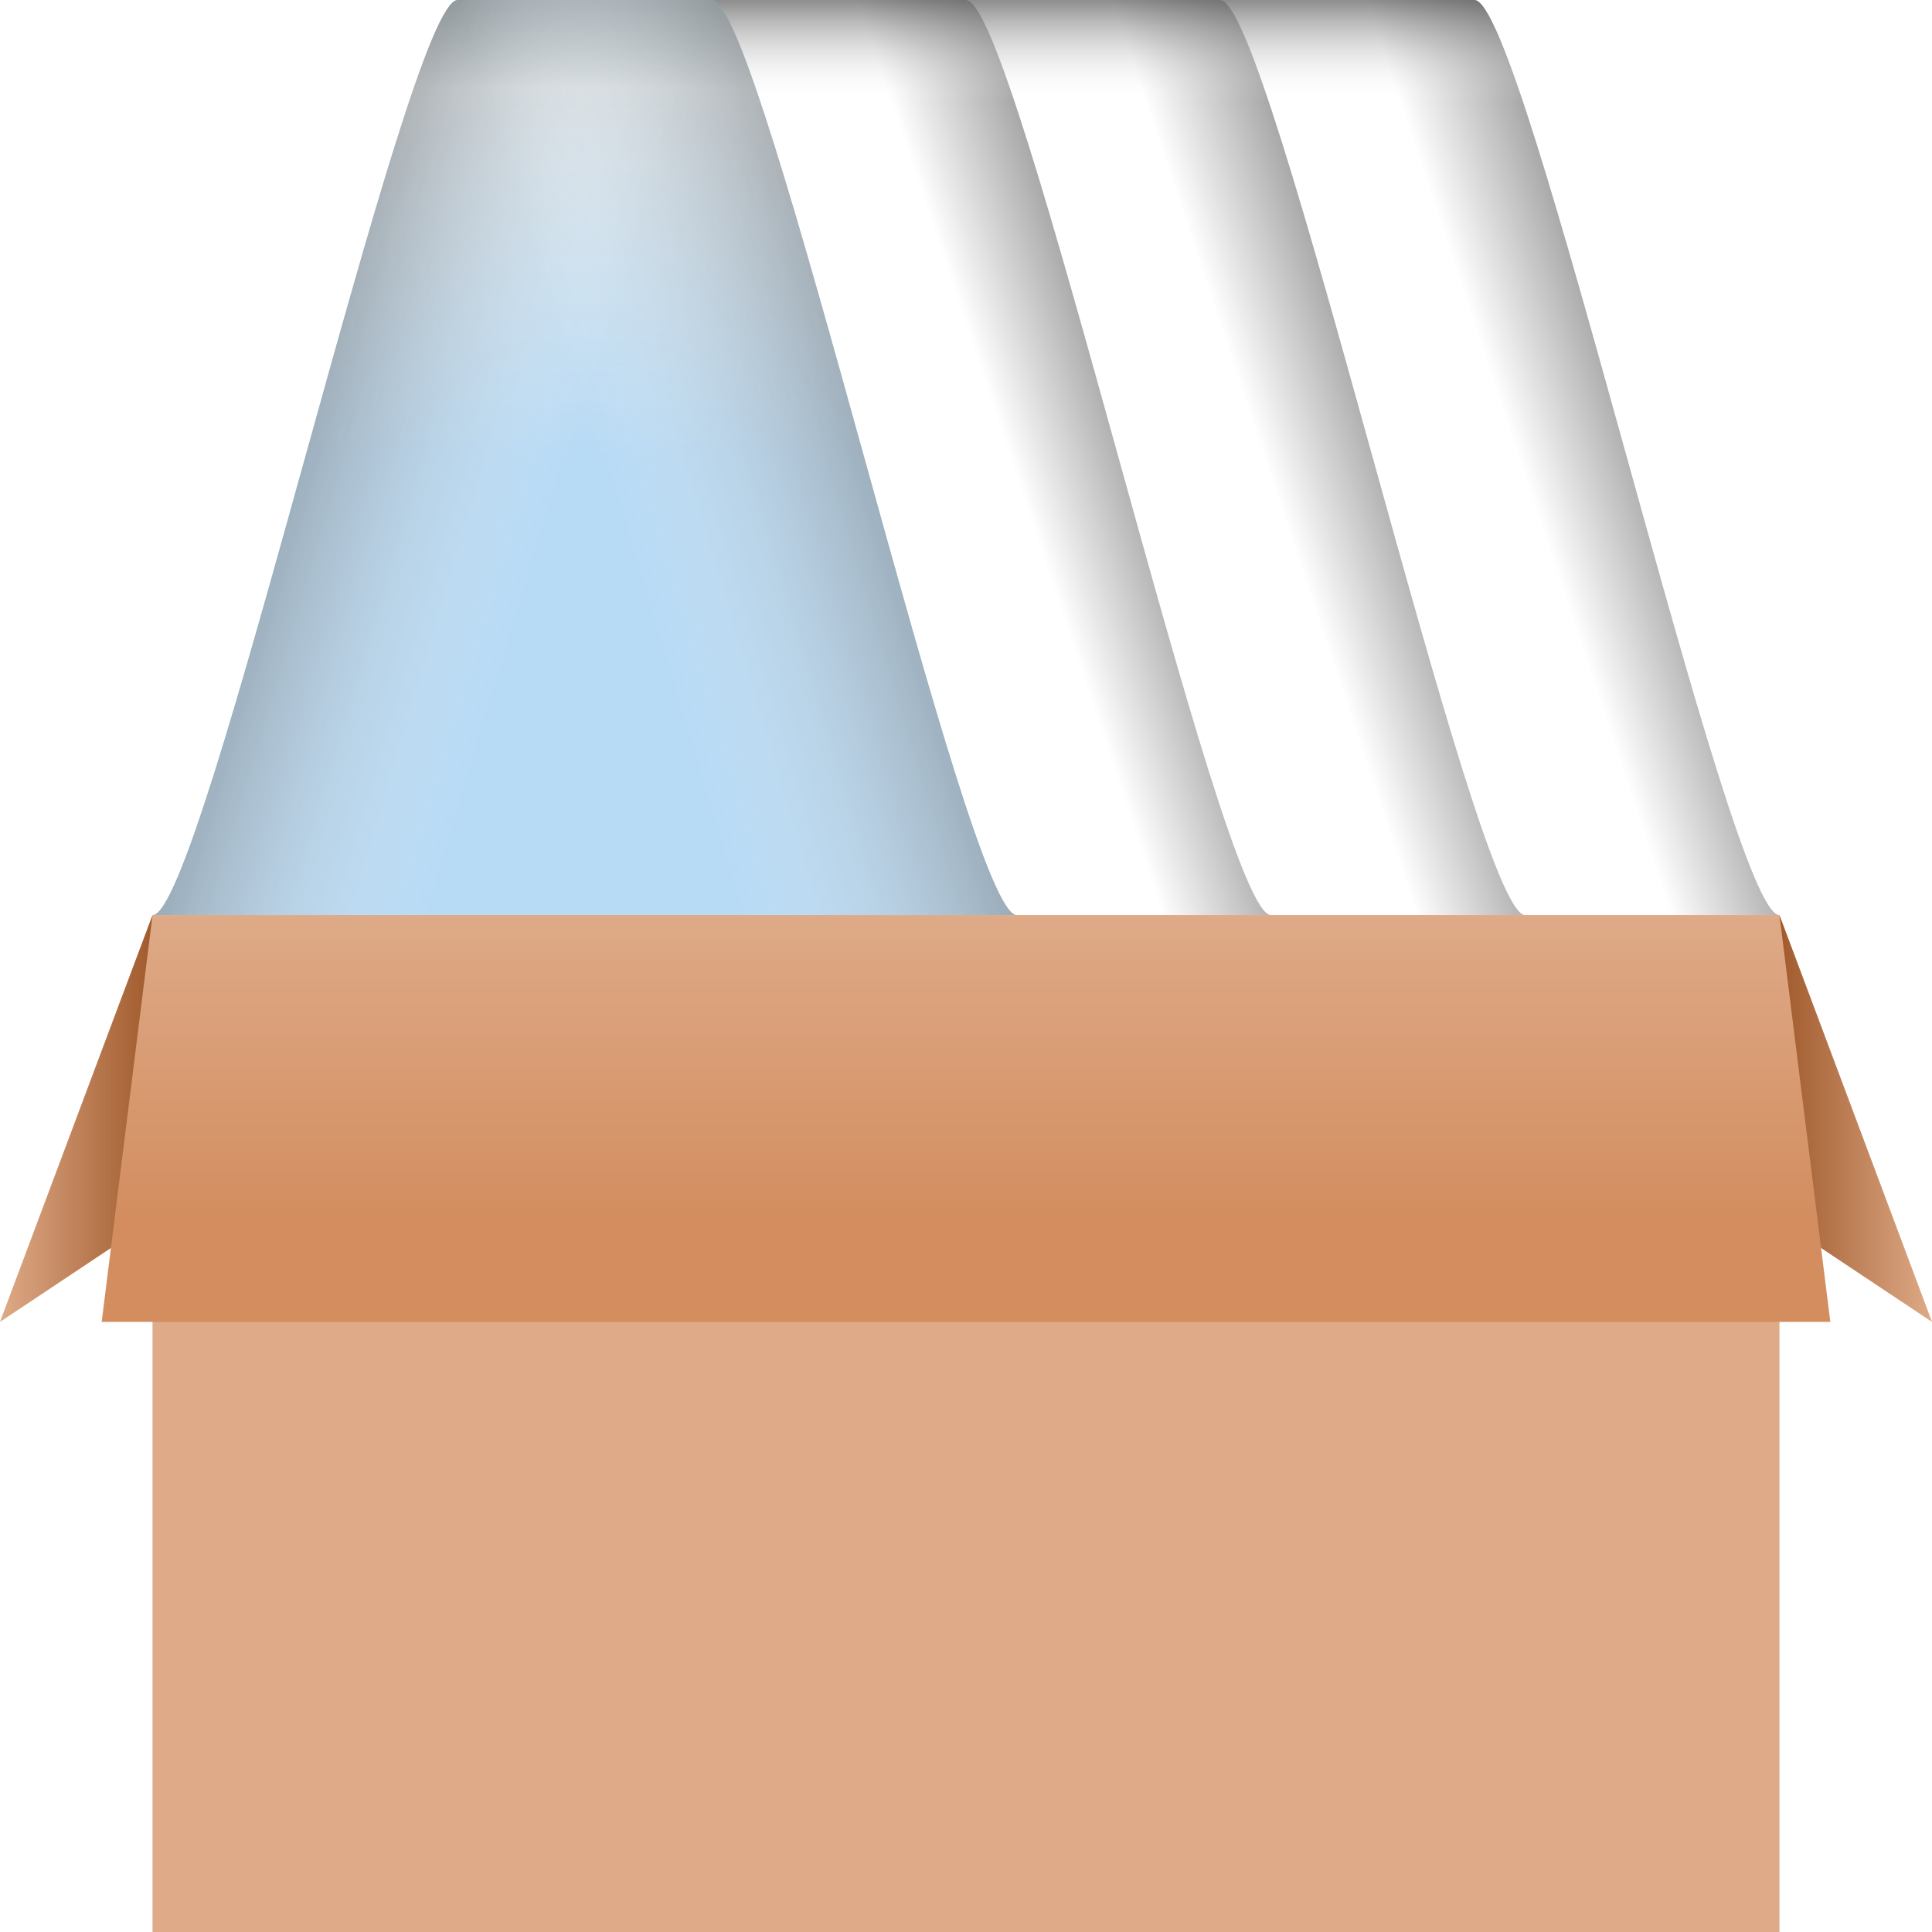
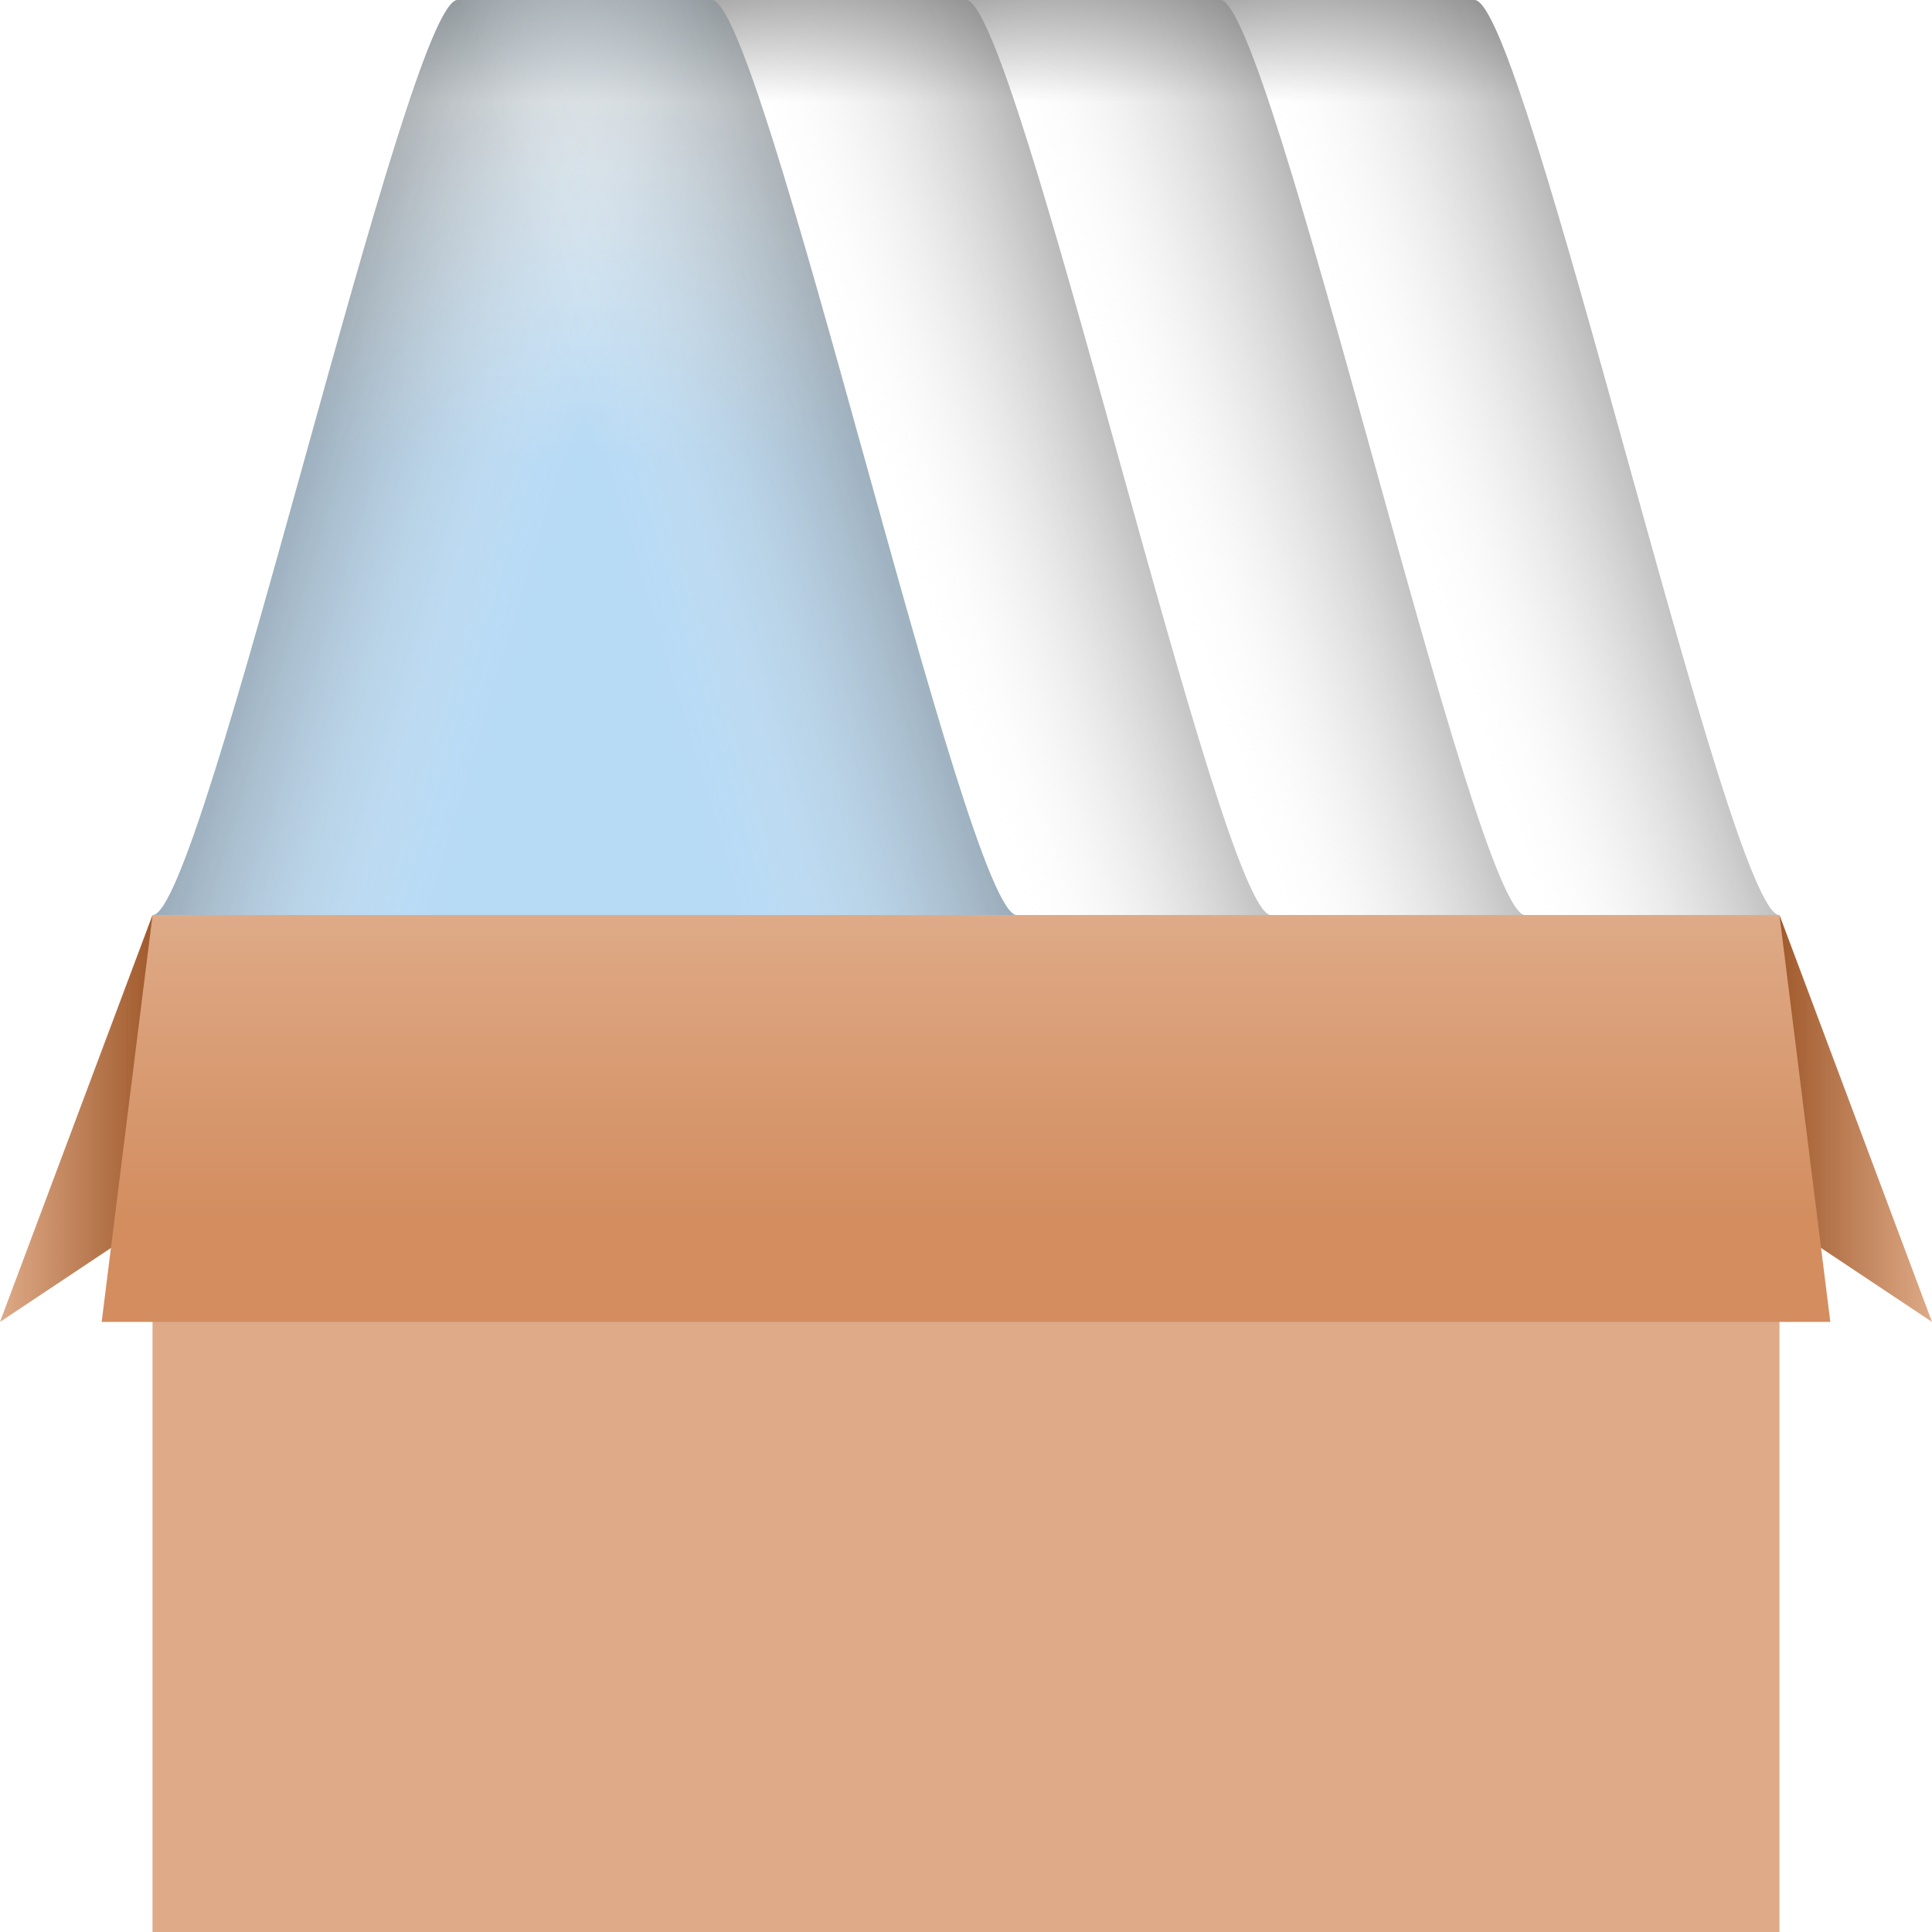
<svg xmlns="http://www.w3.org/2000/svg" xmlns:xlink="http://www.w3.org/1999/xlink" width="190" height="190" id="svg2" version="1.1">
  <defs id="defs4">
+     <linearGradient id="linearGradient4202">
+       <stop id="stop4204" offset="0" style="stop-color:#9caab2;stop-opacity:1" />
+       <stop style="stop-color:#dce5eb;stop-opacity:1" offset="0.222" id="stop4206" />
+       <stop id="stop4208" offset="1" style="stop-color:#b7daf5;stop-opacity:1" />
+     </linearGradient>
    <linearGradient id="linearGradient3851">
      <stop style="stop-color:#000000;stop-opacity:1" offset="0" id="stop3853" />
+       <stop id="stop4212" offset="0" style="stop-color:#000000;stop-opacity:1" />
      <stop id="stop3855" offset="1" style="stop-color:#ffffff;stop-opacity:0;" />
      <stop style="stop-color:#ffffff;stop-opacity:0;" offset="1" id="stop3857" />
    </linearGradient>
    <linearGradient id="linearGradient3833">
-       <stop id="stop3835" offset="0" style="stop-color:#000000;stop-opacity:1" />
-       <stop style="stop-color:#ffffff;stop-opacity:1;" offset="0.714" id="stop3839" />
+       <stop id="stop3835" offset="0" style="stop-color:#aaaaaa;stop-opacity:1" />
+       <stop style="stop-color:#ffffff;stop-opacity:1" offset="0.222" id="stop4533" />
      <stop id="stop3837" offset="1" style="stop-color:#ffffff;stop-opacity:1;" />
    </linearGradient>
    <linearGradient id="linearGradient3825">
      <stop style="stop-color:#d38d5f;stop-opacity:1;" offset="0" id="stop3827" />
      <stop style="stop-color:#deaa87;stop-opacity:1;" offset="1" id="stop3829" />
    </linearGradient>
    <linearGradient id="linearGradient3809">
      <stop style="stop-color:#a05a2c;stop-opacity:1;" offset="0" id="stop3811" />
      <stop style="stop-color:#a05a2c;stop-opacity:0;" offset="1" id="stop3813" />
    </linearGradient>
-     <linearGradient id="linearGradient3772">
-       <stop style="stop-color:#b7daf5;stop-opacity:1" offset="0" id="stop3774" />
-       <stop id="stop4199" offset="0.808" style="stop-color:#dce5eb;stop-opacity:1" />
-       <stop style="stop-color:#9caab2;stop-opacity:1" offset="1" id="stop3776" />
-     </linearGradient>
-     <linearGradient xlink:href="#linearGradient3772" id="linearGradient3787" x1="60" y1="45" x2="60" y2="0" gradientUnits="userSpaceOnUse" />
-     <linearGradient xlink:href="#linearGradient3833" id="linearGradient3791" gradientUnits="userSpaceOnUse" x1="110" y1="30" x2="65" y2="45" gradientTransform="translate(20,862.3622)" />
-     <linearGradient xlink:href="#linearGradient3772" id="linearGradient3797" gradientUnits="userSpaceOnUse" gradientTransform="translate(30,862.3622)" x1="95" y1="35" x2="80" y2="40" />
-     <linearGradient xlink:href="#linearGradient3772" id="linearGradient3801" gradientUnits="userSpaceOnUse" gradientTransform="translate(45,862.3622)" x1="95" y1="35" x2="80" y2="40" />
+     <linearGradient xlink:href="#linearGradient4202" id="linearGradient3787" x1="60" y1="0" x2="60" y2="45" gradientUnits="userSpaceOnUse" />
+     <linearGradient xlink:href="#linearGradient3851" id="linearGradient3791" gradientUnits="userSpaceOnUse" x1="110" y1="30" x2="65" y2="45" gradientTransform="translate(20,862.3622)" />
    <linearGradient xlink:href="#linearGradient3809" id="linearGradient3815" x1="175" y1="972.362" x2="190" y2="972.362" gradientUnits="userSpaceOnUse" />
    <linearGradient xlink:href="#linearGradient3809" id="linearGradient3823" x1="15" y1="110" x2="0" y2="110" gradientUnits="userSpaceOnUse" />
    <linearGradient xlink:href="#linearGradient3825" id="linearGradient3831" x1="100" y1="120" x2="100" y2="90" gradientUnits="userSpaceOnUse" />
-     <linearGradient xlink:href="#linearGradient3833" id="linearGradient3843" gradientUnits="userSpaceOnUse" gradientTransform="translate(45,862.3622)" x1="110" y1="30" x2="65" y2="45" />
-     <linearGradient xlink:href="#linearGradient3833" id="linearGradient3847" gradientUnits="userSpaceOnUse" gradientTransform="translate(70,862.3622)" x1="110" y1="30" x2="65" y2="45" />
-     <linearGradient xlink:href="#linearGradient3851" id="linearGradient3859" gradientUnits="userSpaceOnUse" gradientTransform="translate(70,862.3622)" x1="65" y1="-5" x2="65" y2="10" />
-     <linearGradient xlink:href="#linearGradient3851" id="linearGradient3863" gradientUnits="userSpaceOnUse" gradientTransform="translate(45,862.3622)" x1="65" y1="-5" x2="65" y2="10" />
-     <linearGradient xlink:href="#linearGradient3851" id="linearGradient3867" gradientUnits="userSpaceOnUse" gradientTransform="translate(20,862.3622)" x1="65" y1="-5" x2="65" y2="10" />
-     <linearGradient xlink:href="#linearGradient3851" id="linearGradient3871" gradientUnits="userSpaceOnUse" x1="100" y1="30" x2="60" y2="35" />
+     <linearGradient xlink:href="#linearGradient3833" id="linearGradient3867" gradientUnits="userSpaceOnUse" gradientTransform="translate(20,862.3622)" x1="65" y1="1.1368684e-013" x2="65" y2="45" />
    <linearGradient xlink:href="#linearGradient3851" id="linearGradient3875" gradientUnits="userSpaceOnUse" x1="110" y1="35" x2="60" y2="50" gradientTransform="matrix(-1,0,0,1,115,862.3622)" />
    <linearGradient xlink:href="#linearGradient3851" id="linearGradient3879" gradientUnits="userSpaceOnUse" gradientTransform="translate(0,862.3622)" x1="110" y1="35" x2="60" y2="50" />
    <radialGradient gradientTransform="matrix(0.25,0,0,0.25,102.5,95)" xlink:href="#linearGradient3917" id="radialGradient3915" gradientUnits="userSpaceOnUse" cx="130" cy="140" fx="130" fy="140" r="40" />
    <linearGradient id="linearGradient3917">
      <stop id="stop3919" offset="0" style="stop-color:#4e4e4e;stop-opacity:0;" />
      <stop style="stop-color:#ffffff;stop-opacity:0.685;" offset="0.708" id="stop3921" />
      <stop id="stop3923" offset="1" style="stop-color:#ffffff;stop-opacity:1;" />
    </linearGradient>
    <radialGradient gradientTransform="matrix(0.875,0,0,0.875,11.25,17.5)" xlink:href="#linearGradient3903" id="radialGradient3909" cx="130" cy="140" fx="130" fy="140" r="40" gradientUnits="userSpaceOnUse" />
    <linearGradient id="linearGradient3903">
      <stop style="stop-color:#4e4e4e;stop-opacity:0.992;" offset="0" id="stop3905" />
      <stop id="stop3911" offset="0.708" style="stop-color:#4e4e4e;stop-opacity:1;" />
      <stop style="stop-color:#222222;stop-opacity:1;" offset="1" id="stop3907" />
    </linearGradient>
    <linearGradient gradientTransform="translate(0,-862.3622)" xlink:href="#linearGradient3883" id="linearGradient3895" x1="185" y1="1047.362" x2="5" y2="957.362" gradientUnits="userSpaceOnUse" />
    <linearGradient id="linearGradient3883">
      <stop style="stop-color:#cf9a1c;stop-opacity:1;" offset="0" id="stop3885" />
      <stop style="stop-color:#e7b94b;stop-opacity:1;" offset="1" id="stop3887" />
    </linearGradient>
+     <linearGradient xlink:href="#linearGradient3833" id="linearGradient4541" gradientUnits="userSpaceOnUse" gradientTransform="translate(20,862.3622)" x1="65" y1="1.1368684e-013" x2="65" y2="45" />
+     <linearGradient xlink:href="#linearGradient3851" id="linearGradient4543" gradientUnits="userSpaceOnUse" gradientTransform="translate(20,862.3622)" x1="110" y1="30" x2="65" y2="45" />
+     <linearGradient xlink:href="#linearGradient3833" id="linearGradient4551" gradientUnits="userSpaceOnUse" gradientTransform="translate(20,862.3622)" x1="65" y1="1.1368684e-013" x2="65" y2="45" />
+     <linearGradient xlink:href="#linearGradient3851" id="linearGradient4553" gradientUnits="userSpaceOnUse" gradientTransform="translate(20,862.3622)" x1="110" y1="30" x2="65" y2="45" />
  </defs>
  <g id="layer1" transform="translate(0,-862.3622)" style="display:inline">
-     <path id="path3845" d="m 85,952.362 c 5,0 25,-90 30,-90 5,0 25,0 30,0 5,0 25,90 30,90" style="fill:url(#linearGradient3847);fill-opacity:1;stroke:none" />
-     <path style="fill:url(#linearGradient3859);fill-opacity:1;stroke:none" d="m 85,952.362 c 5,0 25,-90 30,-90 5,0 25,0 30,0 5,0 25,90 30,90" id="path3849" />
-     <path style="fill:url(#linearGradient3843);fill-opacity:1;stroke:none" d="m 60,952.362 c 5,0 25,-90 30,-90 5,0 25,0 30,0 5,0 25,90 30,90" id="path3841" />
-     <path id="path3861" d="m 60,952.362 c 5,0 25,-90 30,-90 5,0 25,0 30,0 5,0 25,90 30,90" style="fill:url(#linearGradient3863);fill-opacity:1;stroke:none" />
-     <path id="path3789" d="m 35,952.362 c 5,0 25,-90 30,-90 5,0 25,0 30,0 5,0 25,90 30,90" style="fill:url(#linearGradient3791);fill-opacity:1;stroke:none" />
-     <path style="fill:url(#linearGradient3867);fill-opacity:1;stroke:none" d="m 35,952.362 c 5,0 25,-90 30,-90 5,0 25,0 30,0 5,0 25,90 30,90" id="path3865" />
-     <path style="fill:url(#linearGradient3787);fill-opacity:1;stroke:none" d="m 15,90 c 5,0 25,-90 30,-90 5,0 20,0 25,0 5,0 25,90 30,90" id="path3003" transform="translate(0,862.3622)" />
-     <path style="fill:url(#linearGradient3875);fill-opacity:1;stroke:none" d="m 100,952.362 c -5,0 -25,-90 -30,-90 -5,0 -20,0 -25,0 -5,0 -25,90 -30,90" id="path3873" />
-     <path id="path3877" d="m 15,952.362 c 5,0 25,-90 30,-90 5,0 20,0 25,0 5,0 25,90 30,90" style="fill:url(#linearGradient3879);fill-opacity:1;stroke:none" />
+     <g transform="translate(50,0)" id="g4545">
+       <path id="path4547" d="m 40,952.362 c 5,0 25,-90 30,-90 l 25,0 c 5,0 25,90 30,90" style="fill:url(#linearGradient4551);fill-opacity:1;stroke:none" />
+       <path style="fill:url(#linearGradient4553);fill-opacity:1;stroke:none" d="m 40,952.362 c 5,0 25,-90 30,-90 l 25,0 c 5,0 25,90 30,90" id="path4549" />
+     </g>
+     <g id="g4535" transform="translate(25,0)">
+       <path style="fill:url(#linearGradient4541);fill-opacity:1;stroke:none" d="m 40,952.362 c 5,0 25,-90 30,-90 l 25,0 c 5,0 25,90 30,90" id="path4537" />
+       <path id="path4539" d="m 40,952.362 c 5,0 25,-90 30,-90 l 25,0 c 5,0 25,90 30,90" style="fill:url(#linearGradient4543);fill-opacity:1;stroke:none" />
+     </g>
+     <g id="g4223">
+       <path id="path3865" d="m 40,952.362 c 5,0 25,-90 30,-90 l 25,0 c 5,0 25,90 30,90" style="fill:url(#linearGradient3867);fill-opacity:1;stroke:none" />
+       <path style="fill:url(#linearGradient3791);fill-opacity:1;stroke:none" d="m 40,952.362 c 5,0 25,-90 30,-90 l 25,0 c 5,0 25,90 30,90" id="path3789" />
+     </g>
+     <g id="g4214">
+       <path transform="translate(0,862.3622)" id="path3003" d="m 15,90 c 5,0 25,-90 30,-90 5,0 20,0 25,0 5,0 25,90 30,90" style="fill:url(#linearGradient3787);fill-opacity:1;stroke:none" />
+       <path id="path3873" d="m 100,952.362 c -5,0 -25,-90 -30,-90 -5,0 -20,0 -25,0 -5,0 -25,90 -30,90" style="fill:url(#linearGradient3875);fill-opacity:1;stroke:none" />
+       <path style="fill:url(#linearGradient3879);fill-opacity:1;stroke:none" d="m 15,952.362 c 5,0 25,-90 30,-90 5,0 20,0 25,0 5,0 25,90 30,90" id="path3877" />
+     </g>
  </g>
  <g id="layer2" style="display:inline">
    <path style="display:inline;fill:#deaa87;stroke:none" d="m 15,190 0,-70 -15,10 15,-40 160,0 15,40 -15,-10 0,70 z" id="path2993" />
    <path style="display:inline;fill:url(#linearGradient3823);fill-opacity:1;stroke:none" d="M 15,120 0,130 15,90 Z" id="path3805" />
    <path transform="translate(0,-862.3622)" id="path3807" d="m 175,982.362 15,10 -15,-40 z" style="display:inline;fill:url(#linearGradient3815);fill-opacity:1;stroke:none" />
    <path id="path3803" d="m 10,130 5,-40 160,0 5,40 z" style="display:inline;fill:url(#linearGradient3831);fill-opacity:1;stroke:none" />
  </g>
  <g id="layer3" style="display:none">
    <rect style="fill:#8d6449;fill-opacity:1;stroke:none" id="rect3881" width="190" height="100" x="0" y="90" rx="15" ry="15" />
    <rect ry="12.632" rx="12.632" y="95" x="5" height="90" width="180" id="rect3891" style="fill:url(#linearGradient3895);fill-opacity:1;stroke:none" />
    <path style="fill:#57463c;fill-opacity:0.878;stroke:none" d="m 15,90 160,0 c 8.31,0 15,6.69 15,15 l 0,20 -190,0 0,-20 C 0,96.69 6.69,90 15,90 Z" id="rect3928" />
    <circle r="40" cy="140" cx="125" style="fill:#333333;fill-opacity:1;stroke:none" id="path3897" />
    <circle r="35" cy="140" cx="125" id="path3901" style="fill:url(#radialGradient3909);fill-opacity:1;stroke:none" />
    <circle r="10" cy="130" cx="135" style="fill:url(#radialGradient3915);fill-opacity:1;stroke:none" id="path3913" />
  </g>
</svg>
